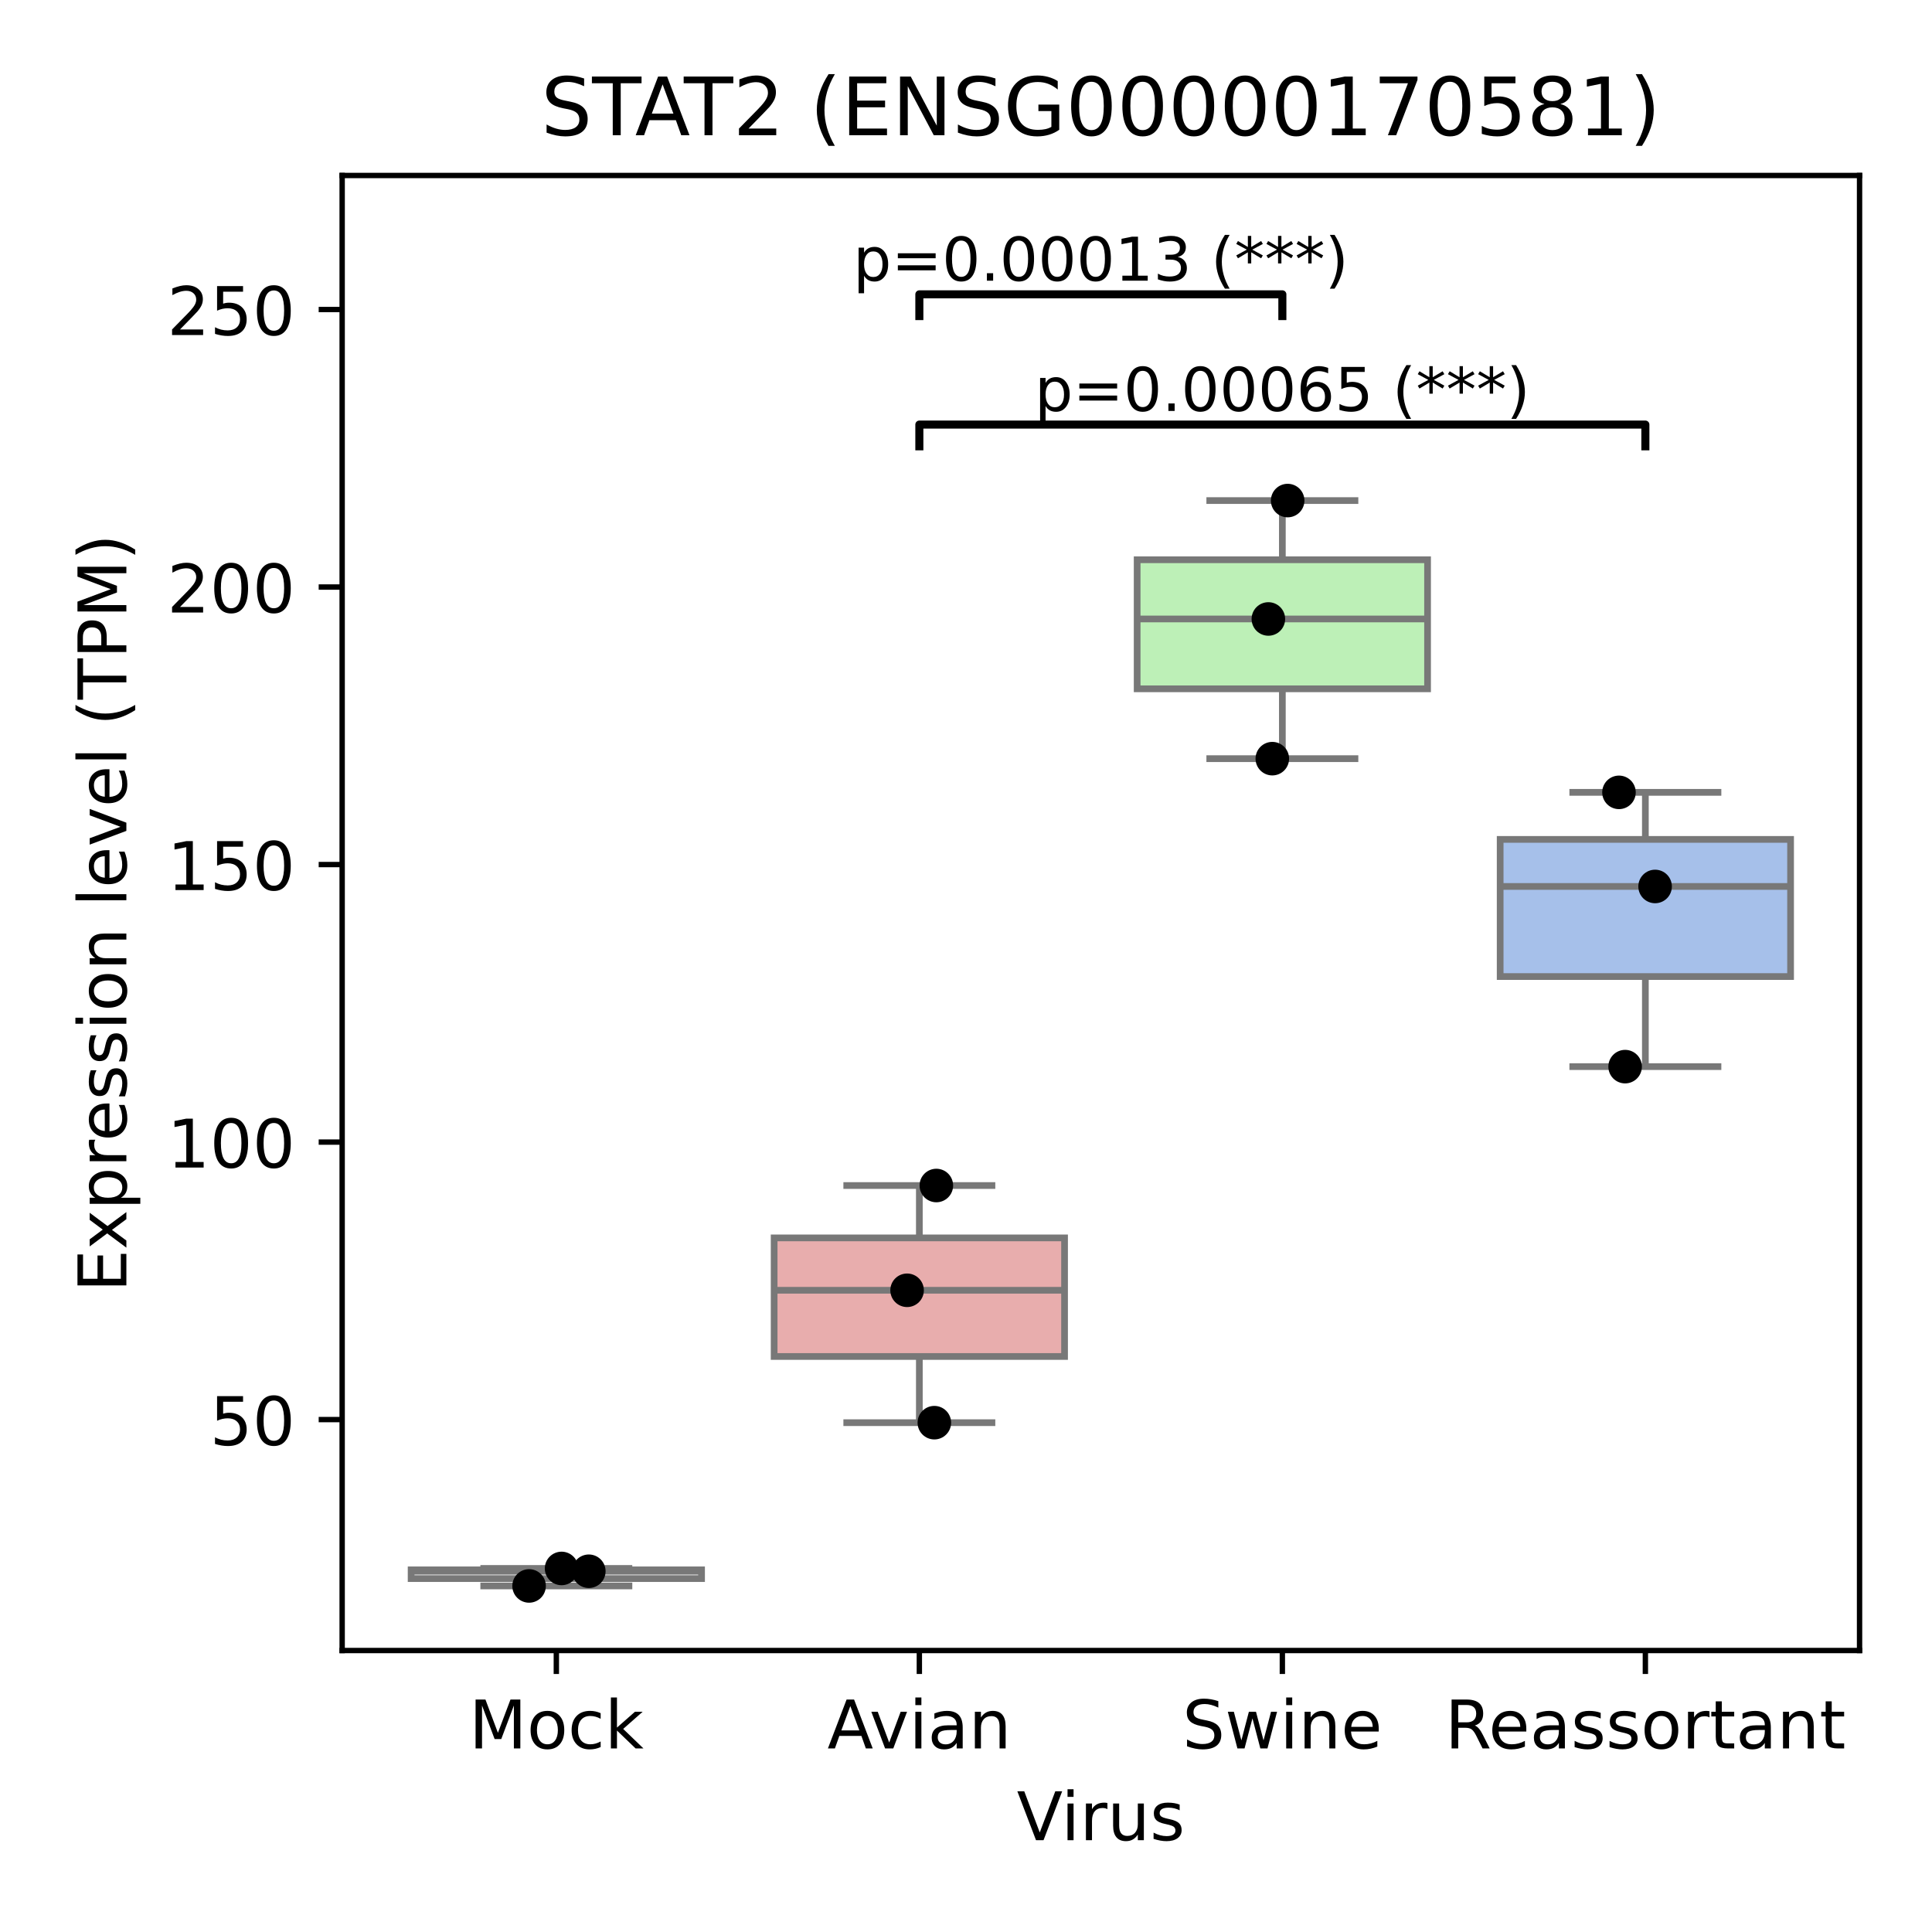
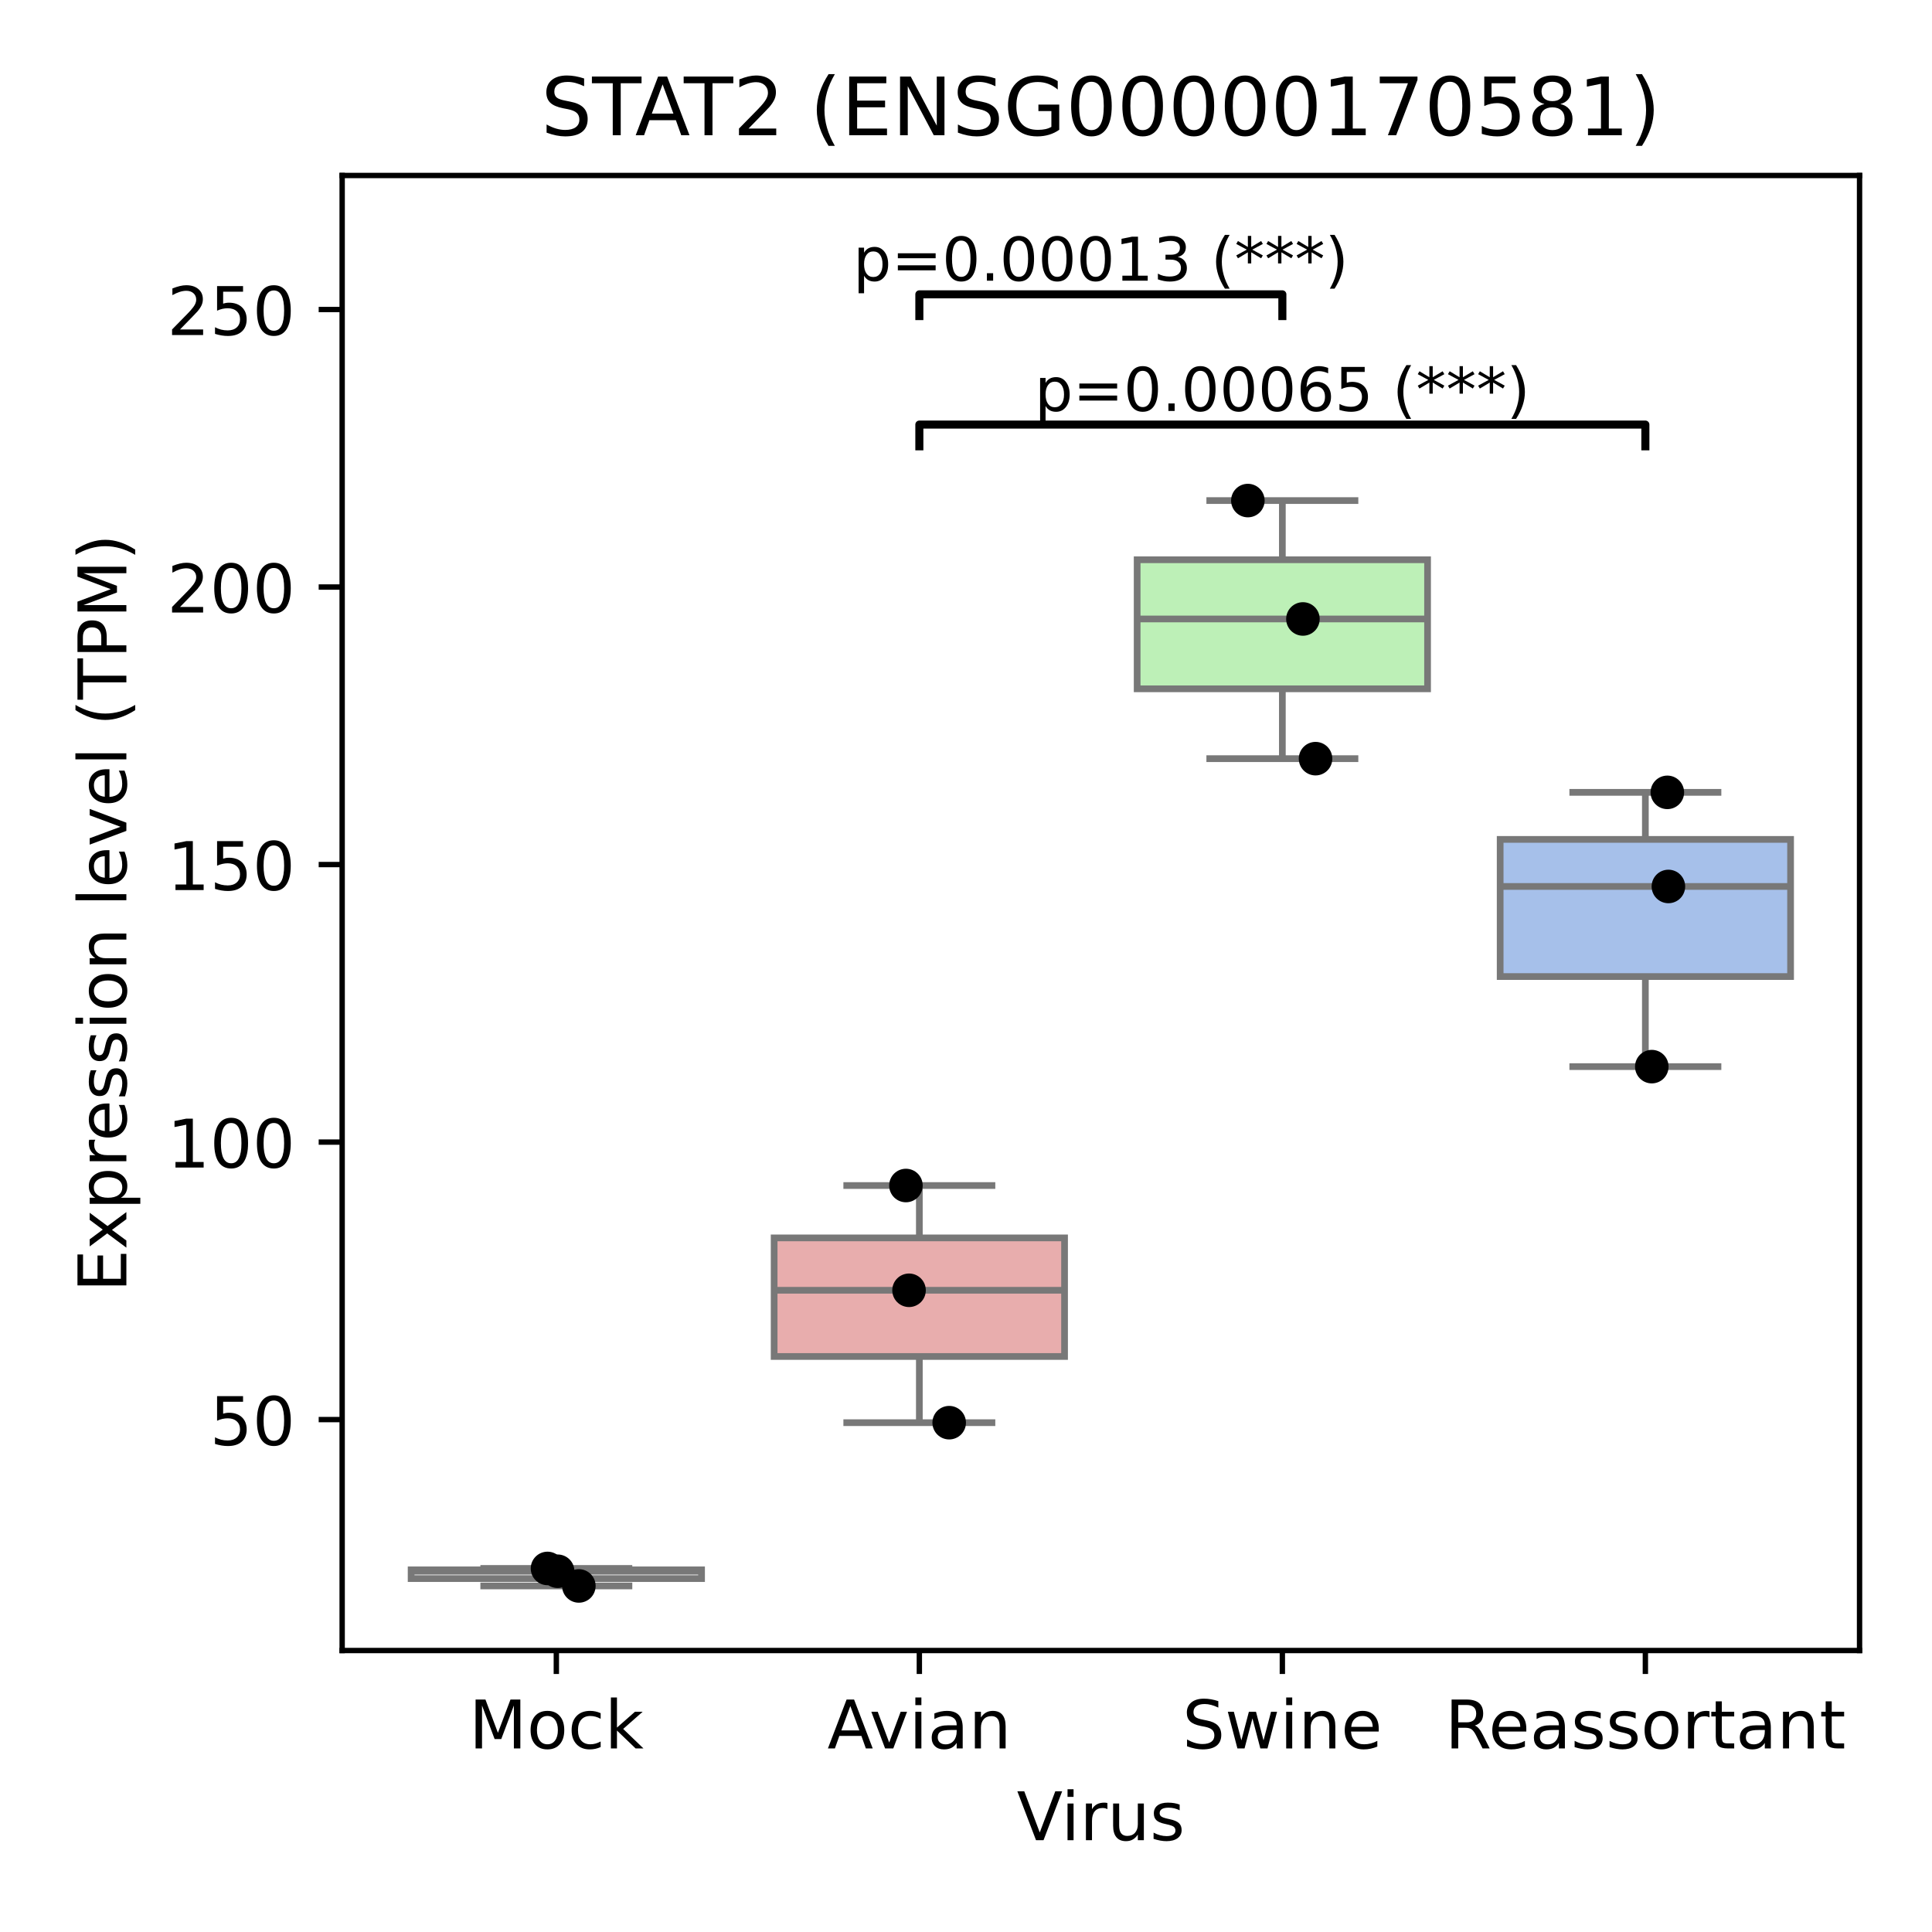
<svg xmlns="http://www.w3.org/2000/svg" xmlns:xlink="http://www.w3.org/1999/xlink" width="288pt" height="288pt" viewBox="0 0 288 288" version="1.1">
  <defs>
    <style type="text/css">*{stroke-linejoin: round; stroke-linecap: butt}</style>
  </defs>
  <g id="figure_1">
    <g id="patch_1">
      <path d="M 0 288  L 288 288  L 288 0  L 0 0  z " style="fill: #ffffff" />
    </g>
    <g id="axes_1">
      <g id="patch_2">
        <path d="M 51.005 246.04  L 277.2 246.04  L 277.2 26.16  L 51.005 26.16  z " style="fill: #ffffff" />
      </g>
      <g id="matplotlib.axis_1">
        <g id="xtick_1">
          <g id="line2d_1">
            <defs>
-               <path id="mabf41110b3" d="M 0 0  L 0 3.5  " style="stroke: #000000; stroke-width: 0.8" />
+               <path id="mb7b03a2420" d="M 0 0  L 0 3.5  " style="stroke: #000000; stroke-width: 0.8" />
            </defs>
            <g>
-               <use xlink:href="#mabf41110b3" x="82.932" y="246.04" style="stroke: #000000; stroke-width: 0.8" />
+               <use xlink:href="#mb7b03a2420" x="82.932" y="246.04" style="stroke: #000000; stroke-width: 0.8" />
            </g>
          </g>
          <g id="text_1">
            <g transform="translate(69.91408 260.6384) scale(0.1 -0.1)">
              <defs>
                <path id="DejaVuSans-4d" d="M 628 4666  L 1569 4666  L 2759 1491  L 3956 4666  L 4897 4666  L 4897 0  L 4281 0  L 4281 4097  L 3078 897  L 2444 897  L 1241 4097  L 1241 0  L 628 0  L 628 4666  z " transform="scale(0.015625)" />
                <path id="DejaVuSans-6f" d="M 1959 3097  Q 1497 3097 1228 2736  Q 959 2375 959 1747  Q 959 1119 1226 758  Q 1494 397 1959 397  Q 2419 397 2687 759  Q 2956 1122 2956 1747  Q 2956 2369 2687 2733  Q 2419 3097 1959 3097  z M 1959 3584  Q 2709 3584 3137 3096  Q 3566 2609 3566 1747  Q 3566 888 3137 398  Q 2709 -91 1959 -91  Q 1206 -91 779 398  Q 353 888 353 1747  Q 353 2609 779 3096  Q 1206 3584 1959 3584  z " transform="scale(0.015625)" />
                <path id="DejaVuSans-63" d="M 3122 3366  L 3122 2828  Q 2878 2963 2633 3030  Q 2388 3097 2138 3097  Q 1578 3097 1268 2742  Q 959 2388 959 1747  Q 959 1106 1268 751  Q 1578 397 2138 397  Q 2388 397 2633 464  Q 2878 531 3122 666  L 3122 134  Q 2881 22 2623 -34  Q 2366 -91 2075 -91  Q 1284 -91 818 406  Q 353 903 353 1747  Q 353 2603 823 3093  Q 1294 3584 2113 3584  Q 2378 3584 2631 3529  Q 2884 3475 3122 3366  z " transform="scale(0.015625)" />
                <path id="DejaVuSans-6b" d="M 581 4863  L 1159 4863  L 1159 1991  L 2875 3500  L 3609 3500  L 1753 1863  L 3688 0  L 2938 0  L 1159 1709  L 1159 0  L 581 0  L 581 4863  z " transform="scale(0.015625)" />
              </defs>
              <use xlink:href="#DejaVuSans-4d" />
              <use xlink:href="#DejaVuSans-6f" x="86.279" />
              <use xlink:href="#DejaVuSans-63" x="147.461" />
              <use xlink:href="#DejaVuSans-6b" x="202.441" />
            </g>
          </g>
        </g>
        <g id="xtick_2">
          <g id="line2d_2">
            <g>
-               <use xlink:href="#mabf41110b3" x="137.046" y="246.04" style="stroke: #000000; stroke-width: 0.8" />
+               <use xlink:href="#mb7b03a2420" x="137.046" y="246.04" style="stroke: #000000; stroke-width: 0.8" />
            </g>
          </g>
          <g id="text_2">
            <g transform="translate(123.3379 260.6384) scale(0.1 -0.1)">
              <defs>
                <path id="DejaVuSans-41" d="M 2188 4044  L 1331 1722  L 3047 1722  L 2188 4044  z M 1831 4666  L 2547 4666  L 4325 0  L 3669 0  L 3244 1197  L 1141 1197  L 716 0  L 50 0  L 1831 4666  z " transform="scale(0.015625)" />
                <path id="DejaVuSans-76" d="M 191 3500  L 800 3500  L 1894 563  L 2988 3500  L 3597 3500  L 2284 0  L 1503 0  L 191 3500  z " transform="scale(0.015625)" />
                <path id="DejaVuSans-69" d="M 603 3500  L 1178 3500  L 1178 0  L 603 0  L 603 3500  z M 603 4863  L 1178 4863  L 1178 4134  L 603 4134  L 603 4863  z " transform="scale(0.015625)" />
                <path id="DejaVuSans-61" d="M 2194 1759  Q 1497 1759 1228 1600  Q 959 1441 959 1056  Q 959 750 1161 570  Q 1363 391 1709 391  Q 2188 391 2477 730  Q 2766 1069 2766 1631  L 2766 1759  L 2194 1759  z M 3341 1997  L 3341 0  L 2766 0  L 2766 531  Q 2569 213 2275 61  Q 1981 -91 1556 -91  Q 1019 -91 701 211  Q 384 513 384 1019  Q 384 1609 779 1909  Q 1175 2209 1959 2209  L 2766 2209  L 2766 2266  Q 2766 2663 2505 2880  Q 2244 3097 1772 3097  Q 1472 3097 1187 3025  Q 903 2953 641 2809  L 641 3341  Q 956 3463 1253 3523  Q 1550 3584 1831 3584  Q 2591 3584 2966 3190  Q 3341 2797 3341 1997  z " transform="scale(0.015625)" />
                <path id="DejaVuSans-6e" d="M 3513 2113  L 3513 0  L 2938 0  L 2938 2094  Q 2938 2591 2744 2837  Q 2550 3084 2163 3084  Q 1697 3084 1428 2787  Q 1159 2491 1159 1978  L 1159 0  L 581 0  L 581 3500  L 1159 3500  L 1159 2956  Q 1366 3272 1645 3428  Q 1925 3584 2291 3584  Q 2894 3584 3203 3211  Q 3513 2838 3513 2113  z " transform="scale(0.015625)" />
              </defs>
              <use xlink:href="#DejaVuSans-41" />
              <use xlink:href="#DejaVuSans-76" x="62.533" />
              <use xlink:href="#DejaVuSans-69" x="121.713" />
              <use xlink:href="#DejaVuSans-61" x="149.496" />
              <use xlink:href="#DejaVuSans-6e" x="210.775" />
            </g>
          </g>
        </g>
        <g id="xtick_3">
          <g id="line2d_3">
            <g>
-               <use xlink:href="#mabf41110b3" x="191.159" y="246.04" style="stroke: #000000; stroke-width: 0.8" />
+               <use xlink:href="#mb7b03a2420" x="191.159" y="246.04" style="stroke: #000000; stroke-width: 0.8" />
            </g>
          </g>
          <g id="text_3">
            <g transform="translate(176.2617 260.6384) scale(0.1 -0.1)">
              <defs>
                <path id="DejaVuSans-53" d="M 3425 4513  L 3425 3897  Q 3066 4069 2747 4153  Q 2428 4238 2131 4238  Q 1616 4238 1336 4038  Q 1056 3838 1056 3469  Q 1056 3159 1242 3001  Q 1428 2844 1947 2747  L 2328 2669  Q 3034 2534 3370 2195  Q 3706 1856 3706 1288  Q 3706 609 3251 259  Q 2797 -91 1919 -91  Q 1588 -91 1214 -16  Q 841 59 441 206  L 441 856  Q 825 641 1194 531  Q 1563 422 1919 422  Q 2459 422 2753 634  Q 3047 847 3047 1241  Q 3047 1584 2836 1778  Q 2625 1972 2144 2069  L 1759 2144  Q 1053 2284 737 2584  Q 422 2884 422 3419  Q 422 4038 858 4394  Q 1294 4750 2059 4750  Q 2388 4750 2728 4690  Q 3069 4631 3425 4513  z " transform="scale(0.015625)" />
                <path id="DejaVuSans-77" d="M 269 3500  L 844 3500  L 1563 769  L 2278 3500  L 2956 3500  L 3675 769  L 4391 3500  L 4966 3500  L 4050 0  L 3372 0  L 2619 2869  L 1863 0  L 1184 0  L 269 3500  z " transform="scale(0.015625)" />
                <path id="DejaVuSans-65" d="M 3597 1894  L 3597 1613  L 953 1613  Q 991 1019 1311 708  Q 1631 397 2203 397  Q 2534 397 2845 478  Q 3156 559 3463 722  L 3463 178  Q 3153 47 2828 -22  Q 2503 -91 2169 -91  Q 1331 -91 842 396  Q 353 884 353 1716  Q 353 2575 817 3079  Q 1281 3584 2069 3584  Q 2775 3584 3186 3129  Q 3597 2675 3597 1894  z M 3022 2063  Q 3016 2534 2758 2815  Q 2500 3097 2075 3097  Q 1594 3097 1305 2825  Q 1016 2553 972 2059  L 3022 2063  z " transform="scale(0.015625)" />
              </defs>
              <use xlink:href="#DejaVuSans-53" />
              <use xlink:href="#DejaVuSans-77" x="63.477" />
              <use xlink:href="#DejaVuSans-69" x="145.264" />
              <use xlink:href="#DejaVuSans-6e" x="173.047" />
              <use xlink:href="#DejaVuSans-65" x="236.426" />
            </g>
          </g>
        </g>
        <g id="xtick_4">
          <g id="line2d_4">
            <g>
-               <use xlink:href="#mabf41110b3" x="245.273" y="246.04" style="stroke: #000000; stroke-width: 0.8" />
+               <use xlink:href="#mb7b03a2420" x="245.273" y="246.04" style="stroke: #000000; stroke-width: 0.8" />
            </g>
          </g>
          <g id="text_4">
            <g transform="translate(215.4058 260.6384) scale(0.1 -0.1)">
              <defs>
                <path id="DejaVuSans-52" d="M 2841 2188  Q 3044 2119 3236 1894  Q 3428 1669 3622 1275  L 4263 0  L 3584 0  L 2988 1197  Q 2756 1666 2539 1819  Q 2322 1972 1947 1972  L 1259 1972  L 1259 0  L 628 0  L 628 4666  L 2053 4666  Q 2853 4666 3247 4331  Q 3641 3997 3641 3322  Q 3641 2881 3436 2590  Q 3231 2300 2841 2188  z M 1259 4147  L 1259 2491  L 2053 2491  Q 2509 2491 2742 2702  Q 2975 2913 2975 3322  Q 2975 3731 2742 3939  Q 2509 4147 2053 4147  L 1259 4147  z " transform="scale(0.015625)" />
                <path id="DejaVuSans-73" d="M 2834 3397  L 2834 2853  Q 2591 2978 2328 3040  Q 2066 3103 1784 3103  Q 1356 3103 1142 2972  Q 928 2841 928 2578  Q 928 2378 1081 2264  Q 1234 2150 1697 2047  L 1894 2003  Q 2506 1872 2764 1633  Q 3022 1394 3022 966  Q 3022 478 2636 193  Q 2250 -91 1575 -91  Q 1294 -91 989 -36  Q 684 19 347 128  L 347 722  Q 666 556 975 473  Q 1284 391 1588 391  Q 1994 391 2212 530  Q 2431 669 2431 922  Q 2431 1156 2273 1281  Q 2116 1406 1581 1522  L 1381 1569  Q 847 1681 609 1914  Q 372 2147 372 2553  Q 372 3047 722 3315  Q 1072 3584 1716 3584  Q 2034 3584 2315 3537  Q 2597 3491 2834 3397  z " transform="scale(0.015625)" />
                <path id="DejaVuSans-72" d="M 2631 2963  Q 2534 3019 2420 3045  Q 2306 3072 2169 3072  Q 1681 3072 1420 2755  Q 1159 2438 1159 1844  L 1159 0  L 581 0  L 581 3500  L 1159 3500  L 1159 2956  Q 1341 3275 1631 3429  Q 1922 3584 2338 3584  Q 2397 3584 2469 3576  Q 2541 3569 2628 3553  L 2631 2963  z " transform="scale(0.015625)" />
                <path id="DejaVuSans-74" d="M 1172 4494  L 1172 3500  L 2356 3500  L 2356 3053  L 1172 3053  L 1172 1153  Q 1172 725 1289 603  Q 1406 481 1766 481  L 2356 481  L 2356 0  L 1766 0  Q 1100 0 847 248  Q 594 497 594 1153  L 594 3053  L 172 3053  L 172 3500  L 594 3500  L 594 4494  L 1172 4494  z " transform="scale(0.015625)" />
              </defs>
              <use xlink:href="#DejaVuSans-52" />
              <use xlink:href="#DejaVuSans-65" x="64.982" />
              <use xlink:href="#DejaVuSans-61" x="126.506" />
              <use xlink:href="#DejaVuSans-73" x="187.785" />
              <use xlink:href="#DejaVuSans-73" x="239.885" />
              <use xlink:href="#DejaVuSans-6f" x="291.984" />
              <use xlink:href="#DejaVuSans-72" x="353.166" />
              <use xlink:href="#DejaVuSans-74" x="394.279" />
              <use xlink:href="#DejaVuSans-61" x="433.488" />
              <use xlink:href="#DejaVuSans-6e" x="494.768" />
              <use xlink:href="#DejaVuSans-74" x="558.146" />
            </g>
          </g>
        </g>
        <g id="text_5">
          <g transform="translate(151.5767 274.3166) scale(0.1 -0.1)">
            <defs>
              <path id="DejaVuSans-56" d="M 1831 0  L 50 4666  L 709 4666  L 2188 738  L 3669 4666  L 4325 4666  L 2547 0  L 1831 0  z " transform="scale(0.015625)" />
              <path id="DejaVuSans-75" d="M 544 1381  L 544 3500  L 1119 3500  L 1119 1403  Q 1119 906 1312 657  Q 1506 409 1894 409  Q 2359 409 2629 706  Q 2900 1003 2900 1516  L 2900 3500  L 3475 3500  L 3475 0  L 2900 0  L 2900 538  Q 2691 219 2414 64  Q 2138 -91 1772 -91  Q 1169 -91 856 284  Q 544 659 544 1381  z M 1991 3584  L 1991 3584  z " transform="scale(0.015625)" />
            </defs>
            <use xlink:href="#DejaVuSans-56" />
            <use xlink:href="#DejaVuSans-69" x="66.158" />
            <use xlink:href="#DejaVuSans-72" x="93.941" />
            <use xlink:href="#DejaVuSans-75" x="135.055" />
            <use xlink:href="#DejaVuSans-73" x="198.434" />
          </g>
        </g>
      </g>
      <g id="matplotlib.axis_2">
        <g id="ytick_1">
          <g id="line2d_5">
            <defs>
-               <path id="m29f86f07c2" d="M 0 0  L -3.5 0  " style="stroke: #000000; stroke-width: 0.8" />
+               <path id="mbfc227b3a8" d="M 0 0  L -3.5 0  " style="stroke: #000000; stroke-width: 0.8" />
            </defs>
            <g>
-               <use xlink:href="#m29f86f07c2" x="51.005" y="211.616" style="stroke: #000000; stroke-width: 0.8" />
+               <use xlink:href="#mbfc227b3a8" x="51.005" y="211.616" style="stroke: #000000; stroke-width: 0.8" />
            </g>
          </g>
          <g id="text_6">
            <g transform="translate(31.28 215.4148) scale(0.1 -0.1)">
              <defs>
                <path id="DejaVuSans-35" d="M 691 4666  L 3169 4666  L 3169 4134  L 1269 4134  L 1269 2991  Q 1406 3038 1543 3061  Q 1681 3084 1819 3084  Q 2600 3084 3056 2656  Q 3513 2228 3513 1497  Q 3513 744 3044 326  Q 2575 -91 1722 -91  Q 1428 -91 1123 -41  Q 819 9 494 109  L 494 744  Q 775 591 1075 516  Q 1375 441 1709 441  Q 2250 441 2565 725  Q 2881 1009 2881 1497  Q 2881 1984 2565 2268  Q 2250 2553 1709 2553  Q 1456 2553 1204 2497  Q 953 2441 691 2322  L 691 4666  z " transform="scale(0.015625)" />
                <path id="DejaVuSans-30" d="M 2034 4250  Q 1547 4250 1301 3770  Q 1056 3291 1056 2328  Q 1056 1369 1301 889  Q 1547 409 2034 409  Q 2525 409 2770 889  Q 3016 1369 3016 2328  Q 3016 3291 2770 3770  Q 2525 4250 2034 4250  z M 2034 4750  Q 2819 4750 3233 4129  Q 3647 3509 3647 2328  Q 3647 1150 3233 529  Q 2819 -91 2034 -91  Q 1250 -91 836 529  Q 422 1150 422 2328  Q 422 3509 836 4129  Q 1250 4750 2034 4750  z " transform="scale(0.015625)" />
              </defs>
              <use xlink:href="#DejaVuSans-35" />
              <use xlink:href="#DejaVuSans-30" x="63.623" />
            </g>
          </g>
        </g>
        <g id="ytick_2">
          <g id="line2d_6">
            <g>
-               <use xlink:href="#m29f86f07c2" x="51.005" y="170.247" style="stroke: #000000; stroke-width: 0.8" />
+               <use xlink:href="#mbfc227b3a8" x="51.005" y="170.247" style="stroke: #000000; stroke-width: 0.8" />
            </g>
          </g>
          <g id="text_7">
            <g transform="translate(24.9175 174.0462) scale(0.1 -0.1)">
              <defs>
                <path id="DejaVuSans-31" d="M 794 531  L 1825 531  L 1825 4091  L 703 3866  L 703 4441  L 1819 4666  L 2450 4666  L 2450 531  L 3481 531  L 3481 0  L 794 0  L 794 531  z " transform="scale(0.015625)" />
              </defs>
              <use xlink:href="#DejaVuSans-31" />
              <use xlink:href="#DejaVuSans-30" x="63.623" />
              <use xlink:href="#DejaVuSans-30" x="127.246" />
            </g>
          </g>
        </g>
        <g id="ytick_3">
          <g id="line2d_7">
            <g>
-               <use xlink:href="#m29f86f07c2" x="51.005" y="128.878" style="stroke: #000000; stroke-width: 0.8" />
+               <use xlink:href="#mbfc227b3a8" x="51.005" y="128.878" style="stroke: #000000; stroke-width: 0.8" />
            </g>
          </g>
          <g id="text_8">
            <g transform="translate(24.9175 132.6775) scale(0.1 -0.1)">
              <use xlink:href="#DejaVuSans-31" />
              <use xlink:href="#DejaVuSans-35" x="63.623" />
              <use xlink:href="#DejaVuSans-30" x="127.246" />
            </g>
          </g>
        </g>
        <g id="ytick_4">
          <g id="line2d_8">
            <g>
-               <use xlink:href="#m29f86f07c2" x="51.005" y="87.51" style="stroke: #000000; stroke-width: 0.8" />
+               <use xlink:href="#mbfc227b3a8" x="51.005" y="87.51" style="stroke: #000000; stroke-width: 0.8" />
            </g>
          </g>
          <g id="text_9">
            <g transform="translate(24.9175 91.3089) scale(0.1 -0.1)">
              <defs>
                <path id="DejaVuSans-32" d="M 1228 531  L 3431 531  L 3431 0  L 469 0  L 469 531  Q 828 903 1448 1529  Q 2069 2156 2228 2338  Q 2531 2678 2651 2914  Q 2772 3150 2772 3378  Q 2772 3750 2511 3984  Q 2250 4219 1831 4219  Q 1534 4219 1204 4116  Q 875 4013 500 3803  L 500 4441  Q 881 4594 1212 4672  Q 1544 4750 1819 4750  Q 2544 4750 2975 4387  Q 3406 4025 3406 3419  Q 3406 3131 3298 2873  Q 3191 2616 2906 2266  Q 2828 2175 2409 1742  Q 1991 1309 1228 531  z " transform="scale(0.015625)" />
              </defs>
              <use xlink:href="#DejaVuSans-32" />
              <use xlink:href="#DejaVuSans-30" x="63.623" />
              <use xlink:href="#DejaVuSans-30" x="127.246" />
            </g>
          </g>
        </g>
        <g id="ytick_5">
          <g id="line2d_9">
            <g>
-               <use xlink:href="#m29f86f07c2" x="51.005" y="46.141" style="stroke: #000000; stroke-width: 0.8" />
+               <use xlink:href="#mbfc227b3a8" x="51.005" y="46.141" style="stroke: #000000; stroke-width: 0.8" />
            </g>
          </g>
          <g id="text_10">
            <g transform="translate(24.9175 49.94027) scale(0.1 -0.1)">
              <use xlink:href="#DejaVuSans-32" />
              <use xlink:href="#DejaVuSans-35" x="63.623" />
              <use xlink:href="#DejaVuSans-30" x="127.246" />
            </g>
          </g>
        </g>
        <g id="text_11">
          <g transform="translate(18.83781 192.5922) rotate(-90) scale(0.1 -0.1)">
            <defs>
              <path id="DejaVuSans-45" d="M 628 4666  L 3578 4666  L 3578 4134  L 1259 4134  L 1259 2753  L 3481 2753  L 3481 2222  L 1259 2222  L 1259 531  L 3634 531  L 3634 0  L 628 0  L 628 4666  z " transform="scale(0.015625)" />
              <path id="DejaVuSans-78" d="M 3513 3500  L 2247 1797  L 3578 0  L 2900 0  L 1881 1375  L 863 0  L 184 0  L 1544 1831  L 300 3500  L 978 3500  L 1906 2253  L 2834 3500  L 3513 3500  z " transform="scale(0.015625)" />
              <path id="DejaVuSans-70" d="M 1159 525  L 1159 -1331  L 581 -1331  L 581 3500  L 1159 3500  L 1159 2969  Q 1341 3281 1617 3432  Q 1894 3584 2278 3584  Q 2916 3584 3314 3078  Q 3713 2572 3713 1747  Q 3713 922 3314 415  Q 2916 -91 2278 -91  Q 1894 -91 1617 61  Q 1341 213 1159 525  z M 3116 1747  Q 3116 2381 2855 2742  Q 2594 3103 2138 3103  Q 1681 3103 1420 2742  Q 1159 2381 1159 1747  Q 1159 1113 1420 752  Q 1681 391 2138 391  Q 2594 391 2855 752  Q 3116 1113 3116 1747  z " transform="scale(0.015625)" />
              <path id="DejaVuSans-20" transform="scale(0.015625)" />
              <path id="DejaVuSans-6c" d="M 603 4863  L 1178 4863  L 1178 0  L 603 0  L 603 4863  z " transform="scale(0.015625)" />
              <path id="DejaVuSans-28" d="M 1984 4856  Q 1566 4138 1362 3434  Q 1159 2731 1159 2009  Q 1159 1288 1364 580  Q 1569 -128 1984 -844  L 1484 -844  Q 1016 -109 783 600  Q 550 1309 550 2009  Q 550 2706 781 3412  Q 1013 4119 1484 4856  L 1984 4856  z " transform="scale(0.015625)" />
              <path id="DejaVuSans-54" d="M -19 4666  L 3928 4666  L 3928 4134  L 2272 4134  L 2272 0  L 1638 0  L 1638 4134  L -19 4134  L -19 4666  z " transform="scale(0.015625)" />
              <path id="DejaVuSans-50" d="M 1259 4147  L 1259 2394  L 2053 2394  Q 2494 2394 2734 2622  Q 2975 2850 2975 3272  Q 2975 3691 2734 3919  Q 2494 4147 2053 4147  L 1259 4147  z M 628 4666  L 2053 4666  Q 2838 4666 3239 4311  Q 3641 3956 3641 3272  Q 3641 2581 3239 2228  Q 2838 1875 2053 1875  L 1259 1875  L 1259 0  L 628 0  L 628 4666  z " transform="scale(0.015625)" />
              <path id="DejaVuSans-29" d="M 513 4856  L 1013 4856  Q 1481 4119 1714 3412  Q 1947 2706 1947 2009  Q 1947 1309 1714 600  Q 1481 -109 1013 -844  L 513 -844  Q 928 -128 1133 580  Q 1338 1288 1338 2009  Q 1338 2731 1133 3434  Q 928 4138 513 4856  z " transform="scale(0.015625)" />
            </defs>
            <use xlink:href="#DejaVuSans-45" />
            <use xlink:href="#DejaVuSans-78" x="63.184" />
            <use xlink:href="#DejaVuSans-70" x="122.363" />
            <use xlink:href="#DejaVuSans-72" x="185.84" />
            <use xlink:href="#DejaVuSans-65" x="224.703" />
            <use xlink:href="#DejaVuSans-73" x="286.227" />
            <use xlink:href="#DejaVuSans-73" x="338.326" />
            <use xlink:href="#DejaVuSans-69" x="390.426" />
            <use xlink:href="#DejaVuSans-6f" x="418.209" />
            <use xlink:href="#DejaVuSans-6e" x="479.391" />
            <use xlink:href="#DejaVuSans-20" x="542.77" />
            <use xlink:href="#DejaVuSans-6c" x="574.557" />
            <use xlink:href="#DejaVuSans-65" x="602.34" />
            <use xlink:href="#DejaVuSans-76" x="663.863" />
            <use xlink:href="#DejaVuSans-65" x="723.043" />
            <use xlink:href="#DejaVuSans-6c" x="784.566" />
            <use xlink:href="#DejaVuSans-20" x="812.35" />
            <use xlink:href="#DejaVuSans-28" x="844.137" />
            <use xlink:href="#DejaVuSans-54" x="883.15" />
            <use xlink:href="#DejaVuSans-50" x="944.234" />
            <use xlink:href="#DejaVuSans-4d" x="1004.537" />
            <use xlink:href="#DejaVuSans-29" x="1090.816" />
          </g>
        </g>
      </g>
      <g id="patch_3">
-         <path d="M 61.287 235.318  L 104.578 235.318  L 104.578 234.015  L 61.287 234.015  L 61.287 235.318  z " clip-path="url(#pf7c4553fa4)" style="fill: #ffffff; stroke: #787878; stroke-linejoin: miter" />
+         <path d="M 61.287 235.318  L 104.578 235.318  L 104.578 234.015  L 61.287 234.015  L 61.287 235.318  z " clip-path="url(#p27b6819b08)" style="fill: #ffffff; stroke: #787878; stroke-linejoin: miter" />
      </g>
      <g id="line2d_10">
-         <path d="M 82.932 235.318  L 82.932 236.413  " clip-path="url(#pf7c4553fa4)" style="fill: none; stroke: #787878" />
+         <path d="M 82.932 235.318  L 82.932 236.413  " clip-path="url(#p27b6819b08)" style="fill: none; stroke: #787878" />
      </g>
      <g id="line2d_11">
-         <path d="M 82.932 234.015  L 82.932 233.806  " clip-path="url(#pf7c4553fa4)" style="fill: none; stroke: #787878" />
+         <path d="M 82.932 234.015  L 82.932 233.806  " clip-path="url(#p27b6819b08)" style="fill: none; stroke: #787878" />
      </g>
      <g id="line2d_12">
-         <path d="M 72.109 236.413  L 93.755 236.413  " clip-path="url(#pf7c4553fa4)" style="fill: none; stroke: #787878; stroke-linecap: square" />
+         <path d="M 72.109 236.413  L 93.755 236.413  " clip-path="url(#p27b6819b08)" style="fill: none; stroke: #787878; stroke-linecap: square" />
      </g>
      <g id="line2d_13">
-         <path d="M 72.109 233.806  L 93.755 233.806  " clip-path="url(#pf7c4553fa4)" style="fill: none; stroke: #787878; stroke-linecap: square" />
+         <path d="M 72.109 233.806  L 93.755 233.806  " clip-path="url(#p27b6819b08)" style="fill: none; stroke: #787878; stroke-linecap: square" />
      </g>
      <g id="line2d_14" />
      <g id="patch_4">
-         <path d="M 115.4 202.208  L 158.691 202.208  L 158.691 184.531  L 115.4 184.531  L 115.4 202.208  z " clip-path="url(#pf7c4553fa4)" style="fill: #e8adad; stroke: #787878; stroke-linejoin: miter" />
+         <path d="M 115.4 202.208  L 158.691 202.208  L 158.691 184.531  L 115.4 184.531  L 115.4 202.208  z " clip-path="url(#p27b6819b08)" style="fill: #e8adad; stroke: #787878; stroke-linejoin: miter" />
      </g>
      <g id="line2d_15">
-         <path d="M 137.046 202.208  L 137.046 212.076  " clip-path="url(#pf7c4553fa4)" style="fill: none; stroke: #787878" />
+         <path d="M 137.046 202.208  L 137.046 212.076  " clip-path="url(#p27b6819b08)" style="fill: none; stroke: #787878" />
      </g>
      <g id="line2d_16">
-         <path d="M 137.046 184.531  L 137.046 176.722  " clip-path="url(#pf7c4553fa4)" style="fill: none; stroke: #787878" />
+         <path d="M 137.046 184.531  L 137.046 176.722  " clip-path="url(#p27b6819b08)" style="fill: none; stroke: #787878" />
      </g>
      <g id="line2d_17">
-         <path d="M 126.223 212.076  L 147.868 212.076  " clip-path="url(#pf7c4553fa4)" style="fill: none; stroke: #787878; stroke-linecap: square" />
+         <path d="M 126.223 212.076  L 147.868 212.076  " clip-path="url(#p27b6819b08)" style="fill: none; stroke: #787878; stroke-linecap: square" />
      </g>
      <g id="line2d_18">
-         <path d="M 126.223 176.722  L 147.868 176.722  " clip-path="url(#pf7c4553fa4)" style="fill: none; stroke: #787878; stroke-linecap: square" />
+         <path d="M 126.223 176.722  L 147.868 176.722  " clip-path="url(#p27b6819b08)" style="fill: none; stroke: #787878; stroke-linecap: square" />
      </g>
      <g id="line2d_19" />
      <g id="patch_5">
-         <path d="M 169.514 102.68  L 212.805 102.68  L 212.805 83.443  L 169.514 83.443  L 169.514 102.68  z " clip-path="url(#pf7c4553fa4)" style="fill: #bdf0b7; stroke: #787878; stroke-linejoin: miter" />
+         <path d="M 169.514 102.68  L 212.805 102.68  L 212.805 83.443  L 169.514 83.443  L 169.514 102.68  z " clip-path="url(#p27b6819b08)" style="fill: #bdf0b7; stroke: #787878; stroke-linejoin: miter" />
      </g>
      <g id="line2d_20">
-         <path d="M 191.159 102.68  L 191.159 113.092  " clip-path="url(#pf7c4553fa4)" style="fill: none; stroke: #787878" />
+         <path d="M 191.159 102.68  L 191.159 113.092  " clip-path="url(#p27b6819b08)" style="fill: none; stroke: #787878" />
      </g>
      <g id="line2d_21">
-         <path d="M 191.159 83.443  L 191.159 74.618  " clip-path="url(#pf7c4553fa4)" style="fill: none; stroke: #787878" />
+         <path d="M 191.159 83.443  L 191.159 74.618  " clip-path="url(#p27b6819b08)" style="fill: none; stroke: #787878" />
      </g>
      <g id="line2d_22">
-         <path d="M 180.337 113.092  L 201.982 113.092  " clip-path="url(#pf7c4553fa4)" style="fill: none; stroke: #787878; stroke-linecap: square" />
+         <path d="M 180.337 113.092  L 201.982 113.092  " clip-path="url(#p27b6819b08)" style="fill: none; stroke: #787878; stroke-linecap: square" />
      </g>
      <g id="line2d_23">
-         <path d="M 180.337 74.618  L 201.982 74.618  " clip-path="url(#pf7c4553fa4)" style="fill: none; stroke: #787878; stroke-linecap: square" />
+         <path d="M 180.337 74.618  L 201.982 74.618  " clip-path="url(#p27b6819b08)" style="fill: none; stroke: #787878; stroke-linecap: square" />
      </g>
      <g id="line2d_24" />
      <g id="patch_6">
-         <path d="M 223.627 145.572  L 266.918 145.572  L 266.918 125.129  L 223.627 125.129  L 223.627 145.572  z " clip-path="url(#pf7c4553fa4)" style="fill: #a6c0ea; stroke: #787878; stroke-linejoin: miter" />
+         <path d="M 223.627 145.572  L 266.918 145.572  L 266.918 125.129  L 223.627 125.129  L 223.627 145.572  z " clip-path="url(#p27b6819b08)" style="fill: #a6c0ea; stroke: #787878; stroke-linejoin: miter" />
      </g>
      <g id="line2d_25">
-         <path d="M 245.273 145.572  L 245.273 159.001  " clip-path="url(#pf7c4553fa4)" style="fill: none; stroke: #787878" />
+         <path d="M 245.273 145.572  L 245.273 159.001  " clip-path="url(#p27b6819b08)" style="fill: none; stroke: #787878" />
      </g>
      <g id="line2d_26">
-         <path d="M 245.273 125.129  L 245.273 118.115  " clip-path="url(#pf7c4553fa4)" style="fill: none; stroke: #787878" />
+         <path d="M 245.273 125.129  L 245.273 118.115  " clip-path="url(#p27b6819b08)" style="fill: none; stroke: #787878" />
      </g>
      <g id="line2d_27">
-         <path d="M 234.45 159.001  L 256.096 159.001  " clip-path="url(#pf7c4553fa4)" style="fill: none; stroke: #787878; stroke-linecap: square" />
+         <path d="M 234.45 159.001  L 256.096 159.001  " clip-path="url(#p27b6819b08)" style="fill: none; stroke: #787878; stroke-linecap: square" />
      </g>
      <g id="line2d_28">
-         <path d="M 234.45 118.115  L 256.096 118.115  " clip-path="url(#pf7c4553fa4)" style="fill: none; stroke: #787878; stroke-linecap: square" />
+         <path d="M 234.45 118.115  L 256.096 118.115  " clip-path="url(#p27b6819b08)" style="fill: none; stroke: #787878; stroke-linecap: square" />
      </g>
      <g id="line2d_29" />
      <g id="line2d_30">
-         <path d="M 137.046 66.528  L 137.046 63.292  L 245.273 63.292  L 245.273 66.528  " clip-path="url(#pf7c4553fa4)" style="fill: none; stroke: #000000; stroke-width: 1.2; stroke-linecap: square" />
+         <path d="M 137.046 66.528  L 137.046 63.292  L 245.273 63.292  L 245.273 66.528  " clip-path="url(#p27b6819b08)" style="fill: none; stroke: #000000; stroke-width: 1.2; stroke-linecap: square" />
      </g>
      <g id="line2d_31">
-         <path d="M 137.046 47.113  L 137.046 43.877  L 191.159 43.877  L 191.159 47.113  " clip-path="url(#pf7c4553fa4)" style="fill: none; stroke: #000000; stroke-width: 1.2; stroke-linecap: square" />
+         <path d="M 137.046 47.113  L 137.046 43.877  L 191.159 43.877  L 191.159 47.113  " clip-path="url(#p27b6819b08)" style="fill: none; stroke: #000000; stroke-width: 1.2; stroke-linecap: square" />
      </g>
      <g id="line2d_32">
-         <path d="M 61.287 234.223  L 104.578 234.223  " clip-path="url(#pf7c4553fa4)" style="fill: none; stroke: #787878" />
+         <path d="M 61.287 234.223  L 104.578 234.223  " clip-path="url(#p27b6819b08)" style="fill: none; stroke: #787878" />
      </g>
      <g id="line2d_33">
-         <path d="M 115.4 192.341  L 158.691 192.341  " clip-path="url(#pf7c4553fa4)" style="fill: none; stroke: #787878" />
+         <path d="M 115.4 192.341  L 158.691 192.341  " clip-path="url(#p27b6819b08)" style="fill: none; stroke: #787878" />
      </g>
      <g id="line2d_34">
-         <path d="M 169.514 92.268  L 212.805 92.268  " clip-path="url(#pf7c4553fa4)" style="fill: none; stroke: #787878" />
+         <path d="M 169.514 92.268  L 212.805 92.268  " clip-path="url(#p27b6819b08)" style="fill: none; stroke: #787878" />
      </g>
      <g id="line2d_35">
-         <path d="M 223.627 132.143  L 266.918 132.143  " clip-path="url(#pf7c4553fa4)" style="fill: none; stroke: #787878" />
+         <path d="M 223.627 132.143  L 266.918 132.143  " clip-path="url(#p27b6819b08)" style="fill: none; stroke: #787878" />
      </g>
      <g id="patch_7">
        <path d="M 51.005 246.04  L 51.005 26.16  " style="fill: none; stroke: #000000; stroke-width: 0.8; stroke-linejoin: miter; stroke-linecap: square" />
      </g>
      <g id="patch_8">
        <path d="M 277.2 246.04  L 277.2 26.16  " style="fill: none; stroke: #000000; stroke-width: 0.8; stroke-linejoin: miter; stroke-linecap: square" />
      </g>
      <g id="patch_9">
        <path d="M 51.005 246.04  L 277.2 246.04  " style="fill: none; stroke: #000000; stroke-width: 0.8; stroke-linejoin: miter; stroke-linecap: square" />
      </g>
      <g id="patch_10">
        <path d="M 51.005 26.16  L 277.2 26.16  " style="fill: none; stroke: #000000; stroke-width: 0.8; stroke-linejoin: miter; stroke-linecap: square" />
      </g>
      <g id="PathCollection_1">
        <defs>
-           <path id="mb7004fc851" d="M 0 2.5  C 0.663 2.5 1.299 2.237 1.768 1.768  C 2.237 1.299 2.5 0.663 2.5 0  C 2.5 -0.663 2.237 -1.299 1.768 -1.768  C 1.299 -2.237 0.663 -2.5 0 -2.5  C -0.663 -2.5 -1.299 -2.237 -1.768 -1.768  C -2.237 -1.299 -2.5 -0.663 -2.5 0  C -2.5 0.663 -2.237 1.299 -1.768 1.768  C -1.299 2.237 -0.663 2.5 0 2.5  z " />
+           <path id="mafd28a10ef" d="M 0 2.5  C 0.663 2.5 1.299 2.237 1.768 1.768  C 2.237 1.299 2.5 0.663 2.5 0  C 2.5 -0.663 2.237 -1.299 1.768 -1.768  C 1.299 -2.237 0.663 -2.5 0 -2.5  C -0.663 -2.5 -1.299 -2.237 -1.768 -1.768  C -2.237 -1.299 -2.5 -0.663 -2.5 0  C -2.5 0.663 -2.237 1.299 -1.768 1.768  C -1.299 2.237 -0.663 2.5 0 2.5  z " />
        </defs>
-         <g clip-path="url(#pf7c4553fa4)">
-           <use xlink:href="#mb7004fc851" x="78.869" y="236.413" />
-           <use xlink:href="#mb7004fc851" x="83.714" y="233.806" />
-           <use xlink:href="#mb7004fc851" x="87.774" y="234.223" />
+         <g clip-path="url(#p27b6819b08)">
+           <use xlink:href="#mafd28a10ef" x="86.289" y="236.413" />
+           <use xlink:href="#mafd28a10ef" x="81.617" y="233.806" />
+           <use xlink:href="#mafd28a10ef" x="83.127" y="234.223" />
        </g>
      </g>
      <g id="PathCollection_2">
-         <g clip-path="url(#pf7c4553fa4)">
-           <use xlink:href="#mb7004fc851" x="135.218" y="192.341" />
-           <use xlink:href="#mb7004fc851" x="139.579" y="176.722" />
-           <use xlink:href="#mb7004fc851" x="139.28" y="212.076" />
+         <g clip-path="url(#p27b6819b08)">
+           <use xlink:href="#mafd28a10ef" x="135.509" y="192.341" />
+           <use xlink:href="#mafd28a10ef" x="135.046" y="176.722" />
+           <use xlink:href="#mafd28a10ef" x="141.493" y="212.076" />
        </g>
      </g>
      <g id="PathCollection_3">
-         <g clip-path="url(#pf7c4553fa4)">
-           <use xlink:href="#mb7004fc851" x="189.661" y="113.092" />
-           <use xlink:href="#mb7004fc851" x="189.074" y="92.268" />
-           <use xlink:href="#mb7004fc851" x="191.949" y="74.618" />
+         <g clip-path="url(#p27b6819b08)">
+           <use xlink:href="#mafd28a10ef" x="196.106" y="113.092" />
+           <use xlink:href="#mafd28a10ef" x="194.225" y="92.268" />
+           <use xlink:href="#mafd28a10ef" x="186.017" y="74.618" />
        </g>
      </g>
      <g id="PathCollection_4">
-         <g clip-path="url(#pf7c4553fa4)">
-           <use xlink:href="#mb7004fc851" x="242.254" y="159.001" />
-           <use xlink:href="#mb7004fc851" x="246.723" y="132.143" />
-           <use xlink:href="#mb7004fc851" x="241.339" y="118.115" />
+         <g clip-path="url(#p27b6819b08)">
+           <use xlink:href="#mafd28a10ef" x="246.231" y="159.001" />
+           <use xlink:href="#mafd28a10ef" x="248.706" y="132.143" />
+           <use xlink:href="#mafd28a10ef" x="248.547" y="118.115" />
        </g>
      </g>
      <g id="text_12">
        <g transform="translate(154.2312 61.25854) scale(0.09 -0.09)">
          <defs>
            <path id="DejaVuSans-3d" d="M 678 2906  L 4684 2906  L 4684 2381  L 678 2381  L 678 2906  z M 678 1631  L 4684 1631  L 4684 1100  L 678 1100  L 678 1631  z " transform="scale(0.015625)" />
            <path id="DejaVuSans-2e" d="M 684 794  L 1344 794  L 1344 0  L 684 0  L 684 794  z " transform="scale(0.015625)" />
            <path id="DejaVuSans-36" d="M 2113 2584  Q 1688 2584 1439 2293  Q 1191 2003 1191 1497  Q 1191 994 1439 701  Q 1688 409 2113 409  Q 2538 409 2786 701  Q 3034 994 3034 1497  Q 3034 2003 2786 2293  Q 2538 2584 2113 2584  z M 3366 4563  L 3366 3988  Q 3128 4100 2886 4159  Q 2644 4219 2406 4219  Q 1781 4219 1451 3797  Q 1122 3375 1075 2522  Q 1259 2794 1537 2939  Q 1816 3084 2150 3084  Q 2853 3084 3261 2657  Q 3669 2231 3669 1497  Q 3669 778 3244 343  Q 2819 -91 2113 -91  Q 1303 -91 875 529  Q 447 1150 447 2328  Q 447 3434 972 4092  Q 1497 4750 2381 4750  Q 2619 4750 2861 4703  Q 3103 4656 3366 4563  z " transform="scale(0.015625)" />
            <path id="DejaVuSans-2a" d="M 3009 3897  L 1888 3291  L 3009 2681  L 2828 2375  L 1778 3009  L 1778 1831  L 1422 1831  L 1422 3009  L 372 2375  L 191 2681  L 1313 3291  L 191 3897  L 372 4206  L 1422 3572  L 1422 4750  L 1778 4750  L 1778 3572  L 2828 4206  L 3009 3897  z " transform="scale(0.015625)" />
          </defs>
          <use xlink:href="#DejaVuSans-70" />
          <use xlink:href="#DejaVuSans-3d" x="63.477" />
          <use xlink:href="#DejaVuSans-30" x="147.266" />
          <use xlink:href="#DejaVuSans-2e" x="210.889" />
          <use xlink:href="#DejaVuSans-30" x="242.676" />
          <use xlink:href="#DejaVuSans-30" x="306.299" />
          <use xlink:href="#DejaVuSans-30" x="369.922" />
          <use xlink:href="#DejaVuSans-36" x="433.545" />
          <use xlink:href="#DejaVuSans-35" x="497.168" />
          <use xlink:href="#DejaVuSans-20" x="560.791" />
          <use xlink:href="#DejaVuSans-28" x="592.578" />
          <use xlink:href="#DejaVuSans-2a" x="631.592" />
          <use xlink:href="#DejaVuSans-2a" x="681.592" />
          <use xlink:href="#DejaVuSans-2a" x="731.592" />
          <use xlink:href="#DejaVuSans-29" x="781.592" />
        </g>
      </g>
      <g id="text_13">
        <g transform="translate(127.1744 41.84309) scale(0.09 -0.09)">
          <defs>
            <path id="DejaVuSans-33" d="M 2597 2516  Q 3050 2419 3304 2112  Q 3559 1806 3559 1356  Q 3559 666 3084 287  Q 2609 -91 1734 -91  Q 1441 -91 1130 -33  Q 819 25 488 141  L 488 750  Q 750 597 1062 519  Q 1375 441 1716 441  Q 2309 441 2620 675  Q 2931 909 2931 1356  Q 2931 1769 2642 2001  Q 2353 2234 1838 2234  L 1294 2234  L 1294 2753  L 1863 2753  Q 2328 2753 2575 2939  Q 2822 3125 2822 3475  Q 2822 3834 2567 4026  Q 2313 4219 1838 4219  Q 1578 4219 1281 4162  Q 984 4106 628 3988  L 628 4550  Q 988 4650 1302 4700  Q 1616 4750 1894 4750  Q 2613 4750 3031 4423  Q 3450 4097 3450 3541  Q 3450 3153 3228 2886  Q 3006 2619 2597 2516  z " transform="scale(0.015625)" />
          </defs>
          <use xlink:href="#DejaVuSans-70" />
          <use xlink:href="#DejaVuSans-3d" x="63.477" />
          <use xlink:href="#DejaVuSans-30" x="147.266" />
          <use xlink:href="#DejaVuSans-2e" x="210.889" />
          <use xlink:href="#DejaVuSans-30" x="242.676" />
          <use xlink:href="#DejaVuSans-30" x="306.299" />
          <use xlink:href="#DejaVuSans-30" x="369.922" />
          <use xlink:href="#DejaVuSans-31" x="433.545" />
          <use xlink:href="#DejaVuSans-33" x="497.168" />
          <use xlink:href="#DejaVuSans-20" x="560.791" />
          <use xlink:href="#DejaVuSans-28" x="592.578" />
          <use xlink:href="#DejaVuSans-2a" x="631.592" />
          <use xlink:href="#DejaVuSans-2a" x="681.592" />
          <use xlink:href="#DejaVuSans-2a" x="731.592" />
          <use xlink:href="#DejaVuSans-29" x="781.592" />
        </g>
      </g>
      <g id="text_14">
        <g transform="translate(80.65281 20.16) scale(0.12 -0.12)">
          <defs>
            <path id="DejaVuSans-4e" d="M 628 4666  L 1478 4666  L 3547 763  L 3547 4666  L 4159 4666  L 4159 0  L 3309 0  L 1241 3903  L 1241 0  L 628 0  L 628 4666  z " transform="scale(0.015625)" />
            <path id="DejaVuSans-47" d="M 3809 666  L 3809 1919  L 2778 1919  L 2778 2438  L 4434 2438  L 4434 434  Q 4069 175 3628 42  Q 3188 -91 2688 -91  Q 1594 -91 976 548  Q 359 1188 359 2328  Q 359 3472 976 4111  Q 1594 4750 2688 4750  Q 3144 4750 3555 4637  Q 3966 4525 4313 4306  L 4313 3634  Q 3963 3931 3569 4081  Q 3175 4231 2741 4231  Q 1884 4231 1454 3753  Q 1025 3275 1025 2328  Q 1025 1384 1454 906  Q 1884 428 2741 428  Q 3075 428 3337 486  Q 3600 544 3809 666  z " transform="scale(0.015625)" />
            <path id="DejaVuSans-37" d="M 525 4666  L 3525 4666  L 3525 4397  L 1831 0  L 1172 0  L 2766 4134  L 525 4134  L 525 4666  z " transform="scale(0.015625)" />
            <path id="DejaVuSans-38" d="M 2034 2216  Q 1584 2216 1326 1975  Q 1069 1734 1069 1313  Q 1069 891 1326 650  Q 1584 409 2034 409  Q 2484 409 2743 651  Q 3003 894 3003 1313  Q 3003 1734 2745 1975  Q 2488 2216 2034 2216  z M 1403 2484  Q 997 2584 770 2862  Q 544 3141 544 3541  Q 544 4100 942 4425  Q 1341 4750 2034 4750  Q 2731 4750 3128 4425  Q 3525 4100 3525 3541  Q 3525 3141 3298 2862  Q 3072 2584 2669 2484  Q 3125 2378 3379 2068  Q 3634 1759 3634 1313  Q 3634 634 3220 271  Q 2806 -91 2034 -91  Q 1263 -91 848 271  Q 434 634 434 1313  Q 434 1759 690 2068  Q 947 2378 1403 2484  z M 1172 3481  Q 1172 3119 1398 2916  Q 1625 2713 2034 2713  Q 2441 2713 2670 2916  Q 2900 3119 2900 3481  Q 2900 3844 2670 4047  Q 2441 4250 2034 4250  Q 1625 4250 1398 4047  Q 1172 3844 1172 3481  z " transform="scale(0.015625)" />
          </defs>
          <use xlink:href="#DejaVuSans-53" />
          <use xlink:href="#DejaVuSans-54" x="63.477" />
          <use xlink:href="#DejaVuSans-41" x="116.811" />
          <use xlink:href="#DejaVuSans-54" x="177.469" />
          <use xlink:href="#DejaVuSans-32" x="238.553" />
          <use xlink:href="#DejaVuSans-20" x="302.176" />
          <use xlink:href="#DejaVuSans-28" x="333.963" />
          <use xlink:href="#DejaVuSans-45" x="372.977" />
          <use xlink:href="#DejaVuSans-4e" x="436.16" />
          <use xlink:href="#DejaVuSans-53" x="510.965" />
          <use xlink:href="#DejaVuSans-47" x="574.441" />
          <use xlink:href="#DejaVuSans-30" x="651.932" />
          <use xlink:href="#DejaVuSans-30" x="715.555" />
          <use xlink:href="#DejaVuSans-30" x="779.178" />
          <use xlink:href="#DejaVuSans-30" x="842.801" />
          <use xlink:href="#DejaVuSans-30" x="906.424" />
          <use xlink:href="#DejaVuSans-31" x="970.047" />
          <use xlink:href="#DejaVuSans-37" x="1033.67" />
          <use xlink:href="#DejaVuSans-30" x="1097.293" />
          <use xlink:href="#DejaVuSans-35" x="1160.916" />
          <use xlink:href="#DejaVuSans-38" x="1224.539" />
          <use xlink:href="#DejaVuSans-31" x="1288.162" />
          <use xlink:href="#DejaVuSans-29" x="1351.785" />
        </g>
      </g>
    </g>
  </g>
  <defs>
-     <clipPath id="pf7c4553fa4">
+     <clipPath id="p27b6819b08">
      <rect x="51.005" y="26.16" width="226.195" height="219.88" />
    </clipPath>
  </defs>
</svg>
